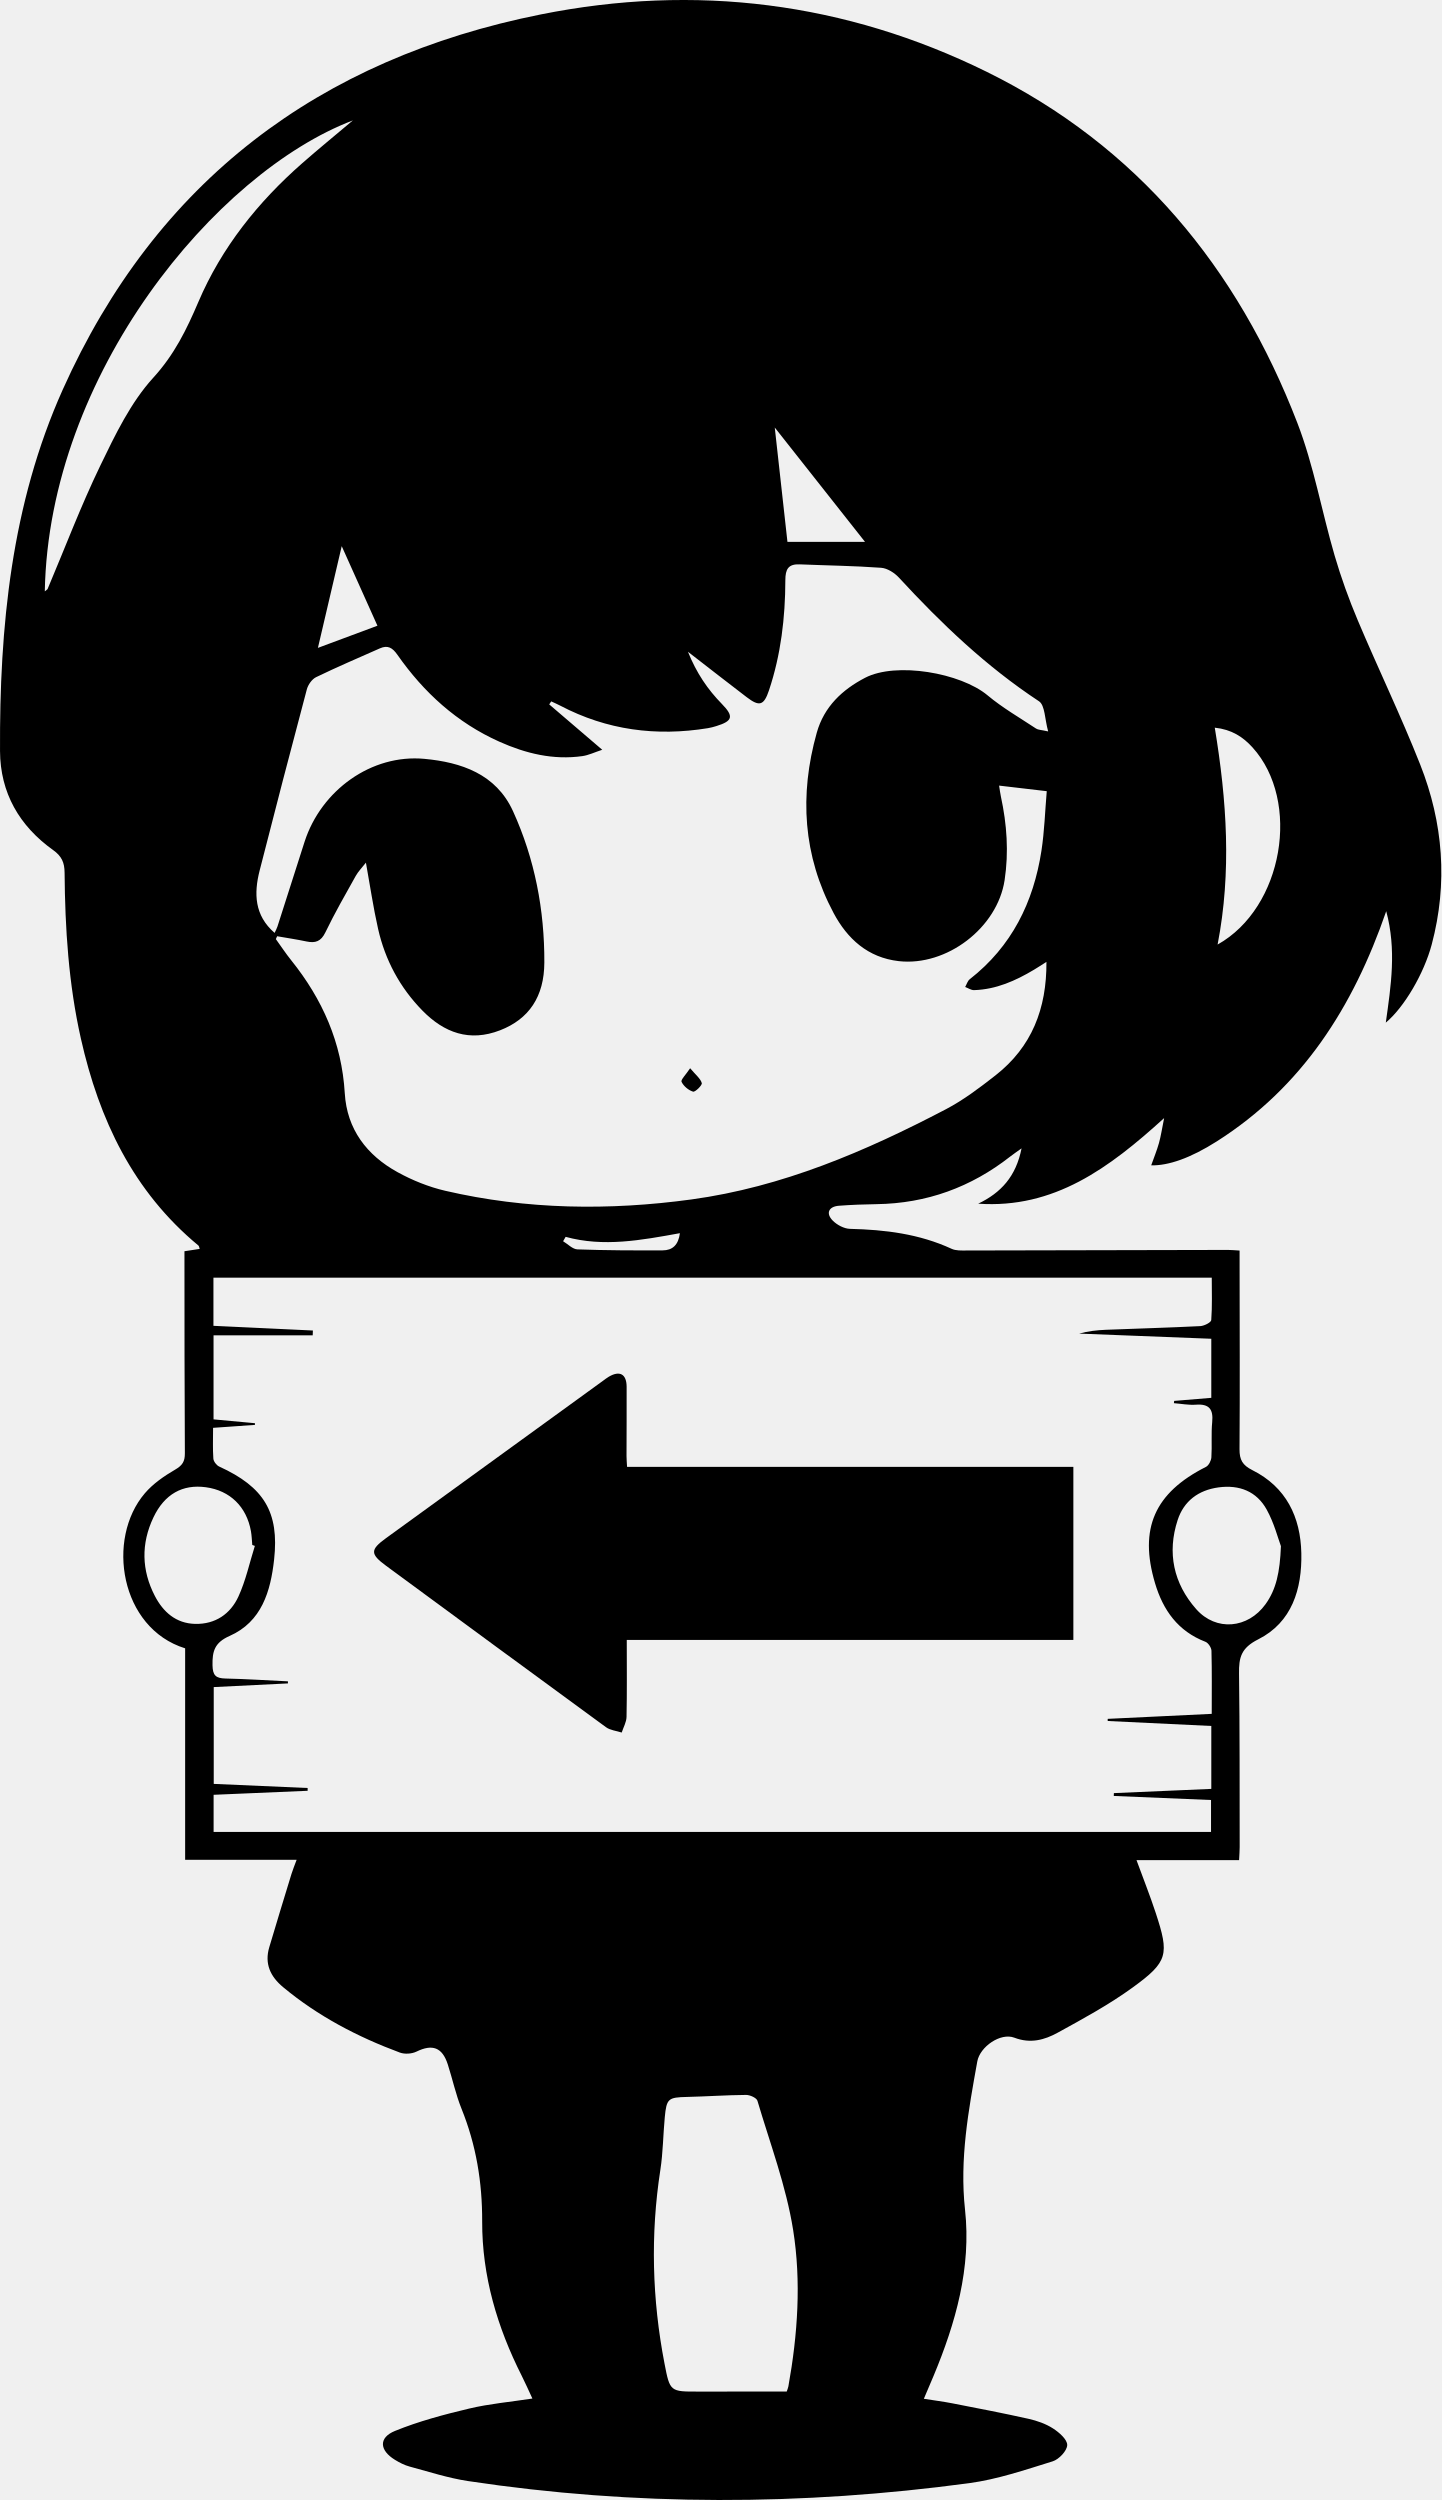
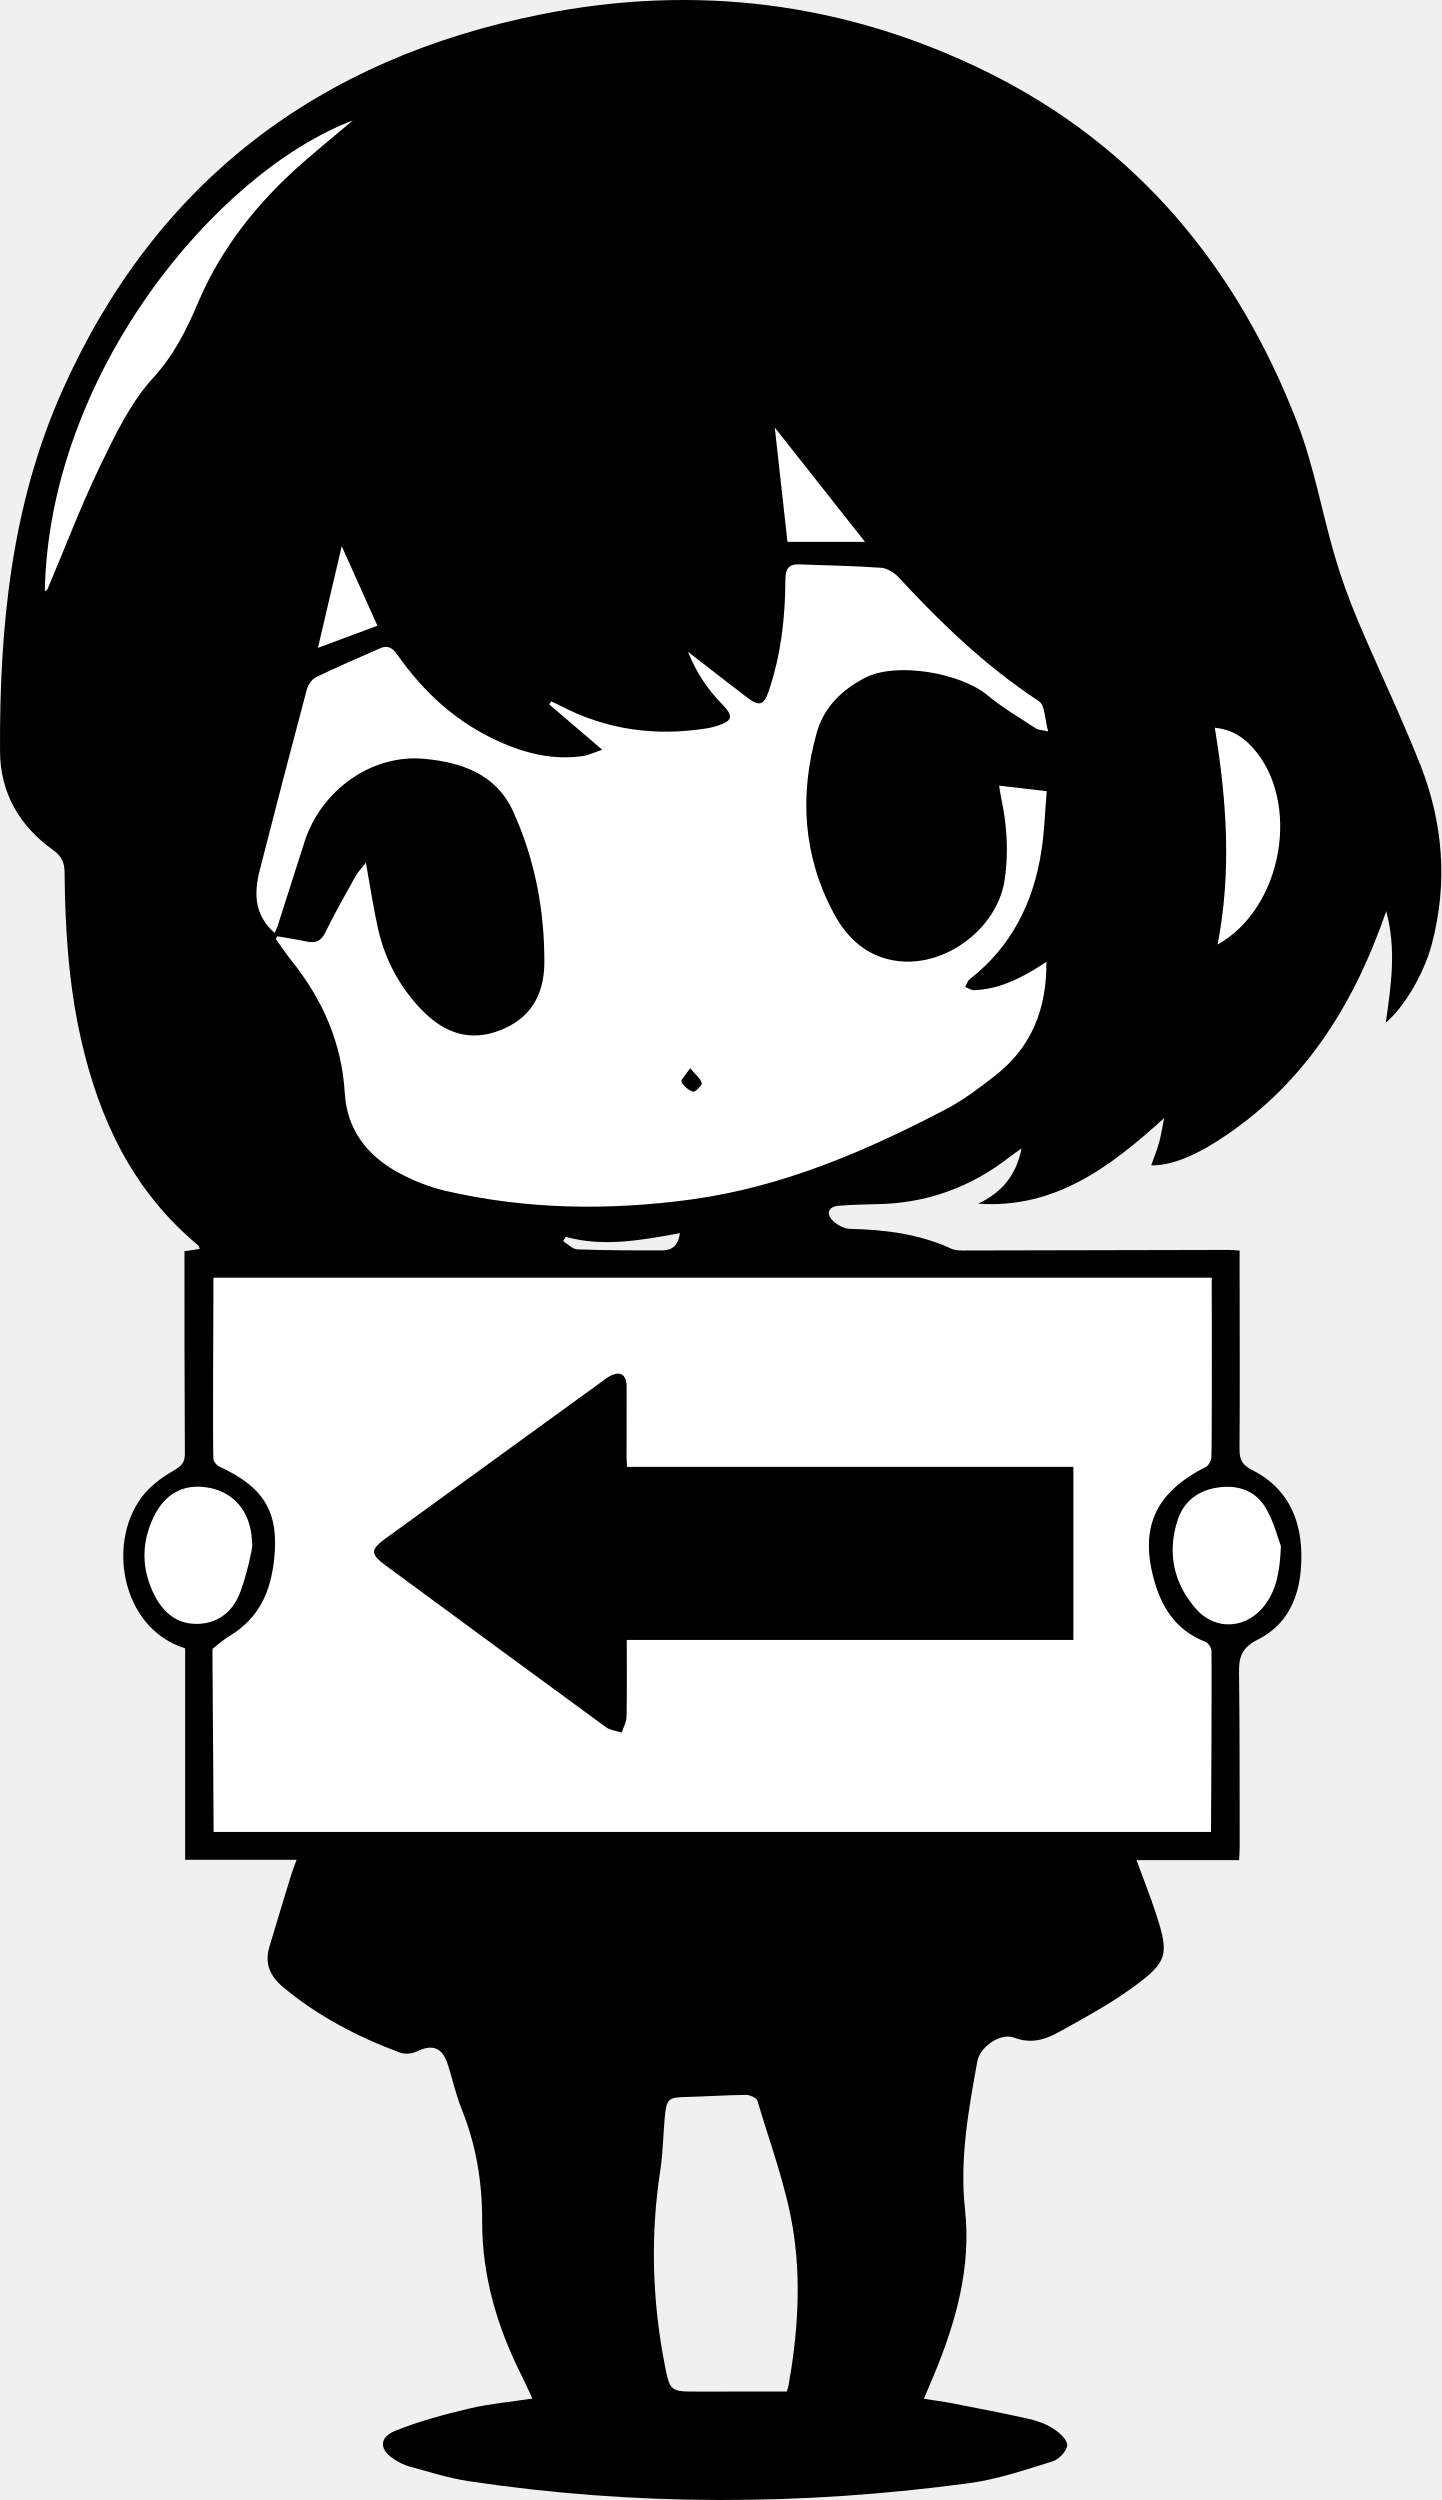
- <svg xmlns="http://www.w3.org/2000/svg" version="1.1" id="レイヤー_1" x="0px" y="0px" width="573.075px" height="994px" viewBox="0 0 573.075 994" enable-background="new 0 0 573.075 994" xml:space="preserve">
-   <path fill-rule="evenodd" clip-rule="evenodd" fill="none" d="M492.662,739.583c0.106-2.252,0.238-3.723,0.235-5.193  c-0.043-22.999,0.043-45.999-0.256-68.995c-0.083-6.334,0.773-10.142,7.63-13.592c13.415-6.752,17.44-20.021,17.138-34.252  c-0.306-14.422-6.045-26.302-19.492-33.034c-3.886-1.946-5.117-4.097-5.086-8.313c0.178-24.33,0.053-48.662,0.031-72.994  c-0.001-1.934,0-3.866,0-5.99c-2.025-0.113-3.328-0.252-4.629-0.249c-34.665,0.076-69.329,0.177-103.993,0.228  c-1.968,0.003-4.168,0.119-5.867-0.666c-12.85-5.939-26.45-7.604-40.404-7.939c-2.348-0.057-5.157-1.55-6.858-3.267  c-2.879-2.906-1.64-5.612,2.455-5.92c4.982-0.374,9.985-0.563,14.982-0.633c19.871-0.28,37.525-6.707,53.125-18.939  c1.189-0.932,2.45-1.771,4.496-3.243c-2.205,11.202-8.214,17.685-17.242,21.995c30.191,2.072,52.09-14.175,73.931-34.032  c-0.871,4.3-1.28,7.176-2.061,9.947c-0.837,2.972-2.021,5.847-3.083,8.844c6.861,0.152,15.613-2.877,26.107-9.548  c33.863-21.528,54.132-53.216,67.34-91.505c4.13,15.334,1.9,29.586-0.169,44.313c7.324-6.108,15.188-19.521,18.259-31.068  c6.478-24.359,4.581-48.384-4.593-71.586c-7.647-19.342-16.711-38.118-24.802-57.29c-3.542-8.393-6.652-17.022-9.209-25.765  c-5.131-17.549-8.289-35.811-14.837-52.784C492.018,106.435,452.184,58.03,392.27,28.528C336.076,0.859,276.457-6.559,215.038,5.732  C126.778,23.395,62.06,72.084,24.938,154.93C4.509,200.523-0.227,249.24,0.008,298.584c0.079,16.642,7.68,29.807,21.108,39.395  c3.42,2.441,4.533,4.941,4.565,8.982c0.179,22.187,1.584,44.246,6.486,66.012c7.253,32.204,20.755,60.733,46.725,82.252  c0.291,0.24,0.31,0.81,0.498,1.344c-2.08,0.316-3.991,0.606-6.049,0.92c0,1.517-0.001,2.673,0,3.829  c0.028,25.498-0.005,50.997,0.163,76.495c0.021,3.259-0.958,4.819-3.848,6.5c-4.378,2.546-8.794,5.592-12.052,9.401  c-15.532,18.165-9.85,53.654,16.008,61.663c0,27.761,0,55.68,0,84.068c14.91,0,29.332,0,44.333,0  c-0.839,2.291-1.537,3.954-2.063,5.671c-2.967,9.69-5.934,19.382-8.82,29.098c-1.951,6.567,0.422,11.649,5.511,15.885  c13.865,11.54,29.599,19.755,46.399,25.999c1.93,0.718,4.767,0.528,6.626-0.381c6.309-3.082,10.237-1.727,12.434,5.069  c1.894,5.859,3.169,11.954,5.467,17.643c5.822,14.417,8.265,29.198,8.214,44.811c-0.071,21.654,5.979,42.083,15.74,61.398  c1.399,2.771,2.64,5.623,4.227,9.024c-8.81,1.348-17.121,2.076-25.151,3.985c-9.98,2.374-20.008,5.038-29.481,8.891  c-6.578,2.675-6.197,7.691-0.042,11.472c1.828,1.123,3.819,2.149,5.875,2.702c7.704,2.07,15.368,4.575,23.221,5.76  c66.357,10.006,132.827,9.786,199.244,0.832c11.261-1.519,22.269-5.291,33.191-8.673c2.506-0.776,5.745-4.212,5.789-6.478  c0.042-2.216-3.22-5.04-5.664-6.614c-2.873-1.851-6.334-3.059-9.704-3.814c-10.065-2.255-20.202-4.191-30.328-6.167  c-3.627-0.708-7.301-1.173-11.305-1.804c1.515-3.563,2.699-6.31,3.851-9.068c8.828-21.156,15.043-43.062,12.521-66.094  c-2.208-20.158,1.375-39.484,4.876-58.97c1.05-5.844,9.257-11.533,14.721-9.44c6.429,2.461,12.004,0.893,17.218-1.97  c10.191-5.595,20.494-11.2,29.873-18.011c14.059-10.209,14.557-13.101,9.144-29.582c-2.271-6.917-4.97-13.695-7.656-21.036  C465.594,739.583,478.87,739.583,492.662,739.583z" />
-   <path fill-rule="evenodd" clip-rule="evenodd" d="M492.662,739.583c-13.792,0-27.067,0-40.79,0  c2.687,7.341,5.385,14.119,7.656,21.036c5.413,16.481,4.915,19.373-9.144,29.582c-9.379,6.811-19.682,12.416-29.873,18.011  c-5.214,2.862-10.789,4.431-17.218,1.97c-5.464-2.093-13.671,3.597-14.721,9.44c-3.501,19.485-7.084,38.812-4.876,58.97  c2.522,23.032-3.692,44.938-12.521,66.094c-1.151,2.759-2.336,5.505-3.851,9.068c4.004,0.631,7.678,1.096,11.305,1.804  c10.126,1.976,20.263,3.912,30.328,6.167c3.37,0.756,6.831,1.964,9.704,3.814c2.444,1.574,5.706,4.398,5.664,6.614  c-0.044,2.266-3.283,5.701-5.789,6.478c-10.923,3.382-21.931,7.154-33.191,8.673c-66.417,8.954-132.887,9.174-199.244-0.832  c-7.854-1.185-15.517-3.689-23.221-5.76c-2.056-0.553-4.047-1.579-5.875-2.702c-6.155-3.78-6.536-8.797,0.042-11.472  c9.473-3.853,19.501-6.517,29.481-8.891c8.03-1.909,16.341-2.638,25.151-3.985c-1.587-3.401-2.827-6.254-4.227-9.024  c-9.761-19.315-15.812-39.744-15.74-61.398c0.051-15.612-2.392-30.394-8.214-44.811c-2.297-5.688-3.573-11.783-5.467-17.643  c-2.196-6.796-6.125-8.151-12.434-5.069c-1.859,0.909-4.697,1.099-6.626,0.381c-16.8-6.244-32.534-14.459-46.399-25.999  c-5.088-4.235-7.462-9.317-5.511-15.885c2.886-9.716,5.853-19.407,8.82-29.098c0.526-1.717,1.224-3.38,2.063-5.671  c-15.002,0-29.423,0-44.333,0c0-28.389,0-56.308,0-84.068c-25.858-8.009-31.541-43.498-16.008-61.663  c3.258-3.81,7.674-6.855,12.052-9.401c2.891-1.681,3.87-3.241,3.848-6.5c-0.168-25.498-0.134-50.997-0.163-76.495  c-0.001-1.156,0-2.313,0-3.829c2.059-0.313,3.97-0.604,6.049-0.92c-0.188-0.534-0.207-1.104-0.498-1.344  c-25.97-21.519-39.472-50.048-46.725-82.252c-4.902-21.766-6.307-43.825-6.486-66.012c-0.033-4.041-1.146-6.541-4.565-8.982  c-13.428-9.588-21.029-22.753-21.108-39.395c-0.235-49.344,4.5-98.061,24.93-143.654C62.06,72.084,126.778,23.395,215.038,5.732  C276.457-6.559,336.076,0.859,392.27,28.528c59.914,29.502,99.748,77.906,123.54,139.583c6.548,16.974,9.706,35.235,14.837,52.784  c2.557,8.742,5.667,17.372,9.209,25.765c8.091,19.172,17.154,37.948,24.802,57.29c9.174,23.202,11.07,47.227,4.593,71.586  c-3.071,11.547-10.935,24.96-18.259,31.068c2.069-14.728,4.299-28.979,0.169-44.313c-13.208,38.289-33.477,69.977-67.34,91.505  c-10.494,6.671-19.246,9.7-26.107,9.548c1.062-2.997,2.246-5.872,3.083-8.844c0.78-2.771,1.189-5.647,2.061-9.947  c-21.841,19.857-43.739,36.104-73.931,34.032c9.028-4.311,15.037-10.793,17.242-21.995c-2.046,1.472-3.307,2.312-4.496,3.243  c-15.6,12.232-33.254,18.659-53.125,18.939c-4.997,0.07-10,0.259-14.982,0.633c-4.095,0.308-5.334,3.014-2.455,5.92  c1.701,1.717,4.511,3.21,6.858,3.267c13.954,0.336,27.555,2,40.404,7.939c1.699,0.785,3.899,0.669,5.867,0.666  c34.664-0.051,69.328-0.151,103.993-0.228c1.301-0.003,2.604,0.136,4.629,0.249c0,2.124-0.001,4.057,0,5.99  c0.021,24.332,0.146,48.664-0.031,72.994c-0.031,4.217,1.2,6.367,5.086,8.313c13.447,6.732,19.187,18.612,19.492,33.034  c0.303,14.23-3.723,27.5-17.138,34.252c-6.856,3.45-7.713,7.258-7.63,13.592c0.299,22.996,0.213,45.996,0.256,68.995  C492.9,735.86,492.768,737.331,492.662,739.583z M481.786,681.429c0-8.813,0.104-16.956-0.109-25.091  c-0.033-1.241-1.271-3.127-2.397-3.561c-10.919-4.207-16.845-12.55-20.048-23.331c-6.445-21.691-0.168-35.907,20.256-46.215  c1.107-0.56,2.068-2.462,2.156-3.802c0.304-4.647-0.125-9.354,0.323-13.98c0.493-5.098-1.147-7.33-6.462-6.943  c-2.888,0.21-5.834-0.373-8.754-0.599c0.03-0.302,0.06-0.604,0.09-0.907c4.91-0.406,9.82-0.812,14.769-1.221  c0-8.08,0-15.517,0-23.488c-17.703-0.691-35.132-1.371-52.561-2.051c3.544-0.985,7.134-1.376,10.732-1.52  c12.485-0.498,24.979-0.829,37.456-1.457c1.557-0.079,4.286-1.466,4.356-2.404c0.414-5.561,0.204-11.167,0.204-16.855  c-132.921,0-264.956,0-396.935,0c0,6.617,0,12.845,0,19.142c13.457,0.635,26.5,1.251,39.543,1.866  c-0.024,0.637-0.049,1.273-0.073,1.91c-6.483,0-12.967,0-19.45,0c-6.619,0-13.237,0-19.979,0c0,11.885,0,22.598,0,33.421  c5.763,0.532,11.113,1.027,16.464,1.522c-0.001,0.224-0.002,0.447-0.003,0.671c-5.421,0.382-10.843,0.764-16.644,1.172  c0,4.325-0.173,8.301,0.11,12.244c0.081,1.123,1.255,2.66,2.32,3.146c17.808,8.126,23.914,18.103,21.836,36.971  c-1.394,12.666-4.936,24.743-17.712,30.394c-5.999,2.653-6.882,6.117-6.778,11.7c0.075,4.019,1.374,5.134,5.122,5.217  c8.293,0.184,16.579,0.727,24.867,1.123c-0.001,0.274-0.002,0.548-0.004,0.822c-9.825,0.485-19.651,0.972-29.5,1.459  c0,13.127,0,25.699,0,38.489c12.713,0.558,25.025,1.097,37.336,1.637c0,0.369-0.001,0.738-0.001,1.107  c-12.383,0.528-24.766,1.057-37.386,1.595c0,5.135,0,9.873,0,14.764c132.374,0,264.415,0,396.573,0c0-4.414,0-8.469,0-12.692  c-13.145-0.548-25.907-1.08-38.67-1.613c0.016-0.377,0.03-0.754,0.045-1.131c12.882-0.558,25.763-1.115,38.737-1.678  c0-8.63,0-16.557,0-25.016c-13.888-0.666-27.539-1.32-41.189-1.975c-0.004-0.285-0.007-0.571-0.011-0.856  C454.012,682.762,467.607,682.109,481.786,681.429z M110.186,372.248c-0.168,0.381-0.336,0.763-0.504,1.145  c2.029,2.811,3.938,5.718,6.106,8.418c12.422,15.479,20.104,32.746,21.293,52.843c0.849,14.331,8.753,24.667,20.995,31.405  c5.905,3.25,12.411,5.875,18.967,7.397c32.356,7.516,65.151,7.905,97.869,3.444c36.096-4.922,69.184-19.113,101.179-35.865  c7.02-3.676,13.474-8.589,19.747-13.496c14.388-11.253,20.348-26.503,20.225-45.088c-1.935,1.221-3.415,2.198-4.937,3.107  c-7.366,4.405-15.084,7.85-23.835,8.118c-1.165,0.036-2.357-0.814-3.537-1.254c0.594-1.043,0.944-2.398,1.819-3.082  c16.685-13.025,25.345-30.577,28.499-51.059c1.195-7.765,1.43-15.677,2.118-23.707c-7.038-0.823-12.762-1.494-18.95-2.219  c0.297,1.83,0.445,3.1,0.714,4.343c2.38,11.006,3.178,22.085,1.477,33.265c-2.884,18.952-23.043,34.34-42.097,32.183  c-12.296-1.393-20.44-8.902-25.88-19.097c-12.192-22.853-13.669-46.938-6.707-71.729c2.922-10.403,10.211-17.144,19.212-21.829  c12.332-6.42,37.991-1.971,48.694,6.976c5.954,4.977,12.789,8.904,19.291,13.211c0.819,0.543,2.023,0.507,4.806,1.137  c-1.375-4.866-1.226-10.396-3.662-12.001c-20.919-13.784-38.8-30.842-55.667-49.15c-1.761-1.911-4.613-3.734-7.083-3.914  c-10.752-0.786-21.552-0.904-32.331-1.359c-4.563-0.192-5.742,1.868-5.753,6.288c-0.035,14.886-1.758,29.604-6.507,43.802  c-2.035,6.087-3.832,6.551-8.845,2.726c-7.481-5.706-14.893-11.505-23.372-18.068c3.439,8.575,7.905,15.027,13.479,20.739  c4.791,4.909,4.39,6.781-2.163,8.803c-1.111,0.343-2.244,0.654-3.39,0.841c-20.521,3.344-40.148,0.791-58.681-8.946  c-1.178-0.618-2.406-1.14-3.611-1.706c-0.266,0.398-0.531,0.796-0.797,1.194c6.726,5.758,13.452,11.517,21.08,18.047  c-3.111,1.02-5.439,2.17-7.881,2.516c-11.587,1.638-22.49-1.021-33.01-5.726c-16.9-7.56-30.057-19.565-40.56-34.579  c-1.946-2.782-3.819-3.923-6.935-2.54c-8.484,3.766-17.028,7.408-25.376,11.455c-1.658,0.804-3.199,3.018-3.693,4.874  c-6.379,23.967-12.626,47.97-18.757,72.002c-2.329,9.13-2.102,17.857,5.944,24.805c0.358-0.786,0.844-1.623,1.133-2.523  c3.612-11.237,7.164-22.494,10.792-33.726c6.602-20.445,26.565-34.932,47.696-32.947c14.494,1.361,28.402,5.947,35.168,20.797  c8.681,19.055,12.539,39.285,12.462,60.188c-0.051,13.581-6.13,22.493-17.607,26.941c-12.129,4.701-22.207,0.994-30.843-7.816  c-8.955-9.135-14.841-20.088-17.654-32.525c-1.92-8.489-3.173-17.13-4.835-26.313c-1.521,1.952-3.051,3.48-4.066,5.297  c-4.14,7.406-8.369,14.781-12.054,22.415c-1.745,3.616-3.959,4.362-7.478,3.626C118.015,373.518,114.09,372.932,110.186,372.248z   M312.806,950.88c0.271-0.839,0.545-1.442,0.658-2.073c3.707-20.645,5.16-41.643,1.882-62.194  c-2.78-17.435-9.145-34.309-14.194-51.35c-0.344-1.159-2.97-2.335-4.525-2.322c-7.825,0.062-15.644,0.615-23.47,0.802  c-7.459,0.178-8.137,0.605-8.841,8.062c-0.657,6.963-0.689,14.011-1.754,20.905c-3.984,25.802-3.292,51.459,1.646,77.041  c2.166,11.218,2.222,11.177,13.635,11.139C289.477,950.85,301.111,950.88,312.806,950.88z M17.811,235.126  c0.667-0.566,1.021-0.722,1.129-0.979c6.938-16.393,13.238-33.093,20.978-49.097c5.913-12.227,12.046-25.034,21.038-34.886  c8.381-9.183,13.229-19.121,17.927-30.135c9.207-21.583,23.671-39.677,41.308-55.153c6.46-5.668,13.121-11.106,20.112-17.006  C85.626,68.677,19.405,148.832,17.811,235.126z M101.33,614.651c-0.343-0.125-0.685-0.249-1.028-0.374  c-0.167-1.82-0.206-3.665-0.525-5.459c-1.741-9.782-8.342-16.188-17.922-17.49c-9.277-1.263-16.445,2.734-20.839,11.967  c-4.98,10.465-4.748,21.043,0.559,31.267c3.297,6.354,8.379,10.922,16.028,11.098c8,0.185,13.992-3.938,17.176-10.834  C97.72,628.451,99.204,621.402,101.33,614.651z M509.297,614.756c-1.121-2.981-2.675-9.151-5.653-14.534  c-3.999-7.228-10.824-9.953-19.124-8.839c-8.059,1.082-13.823,5.462-16.279,12.965c-4.264,13.022-1.643,25.236,7.369,35.442  c7.912,8.96,20.578,7.735,27.553-1.945C507.416,631.941,508.884,625.181,509.297,614.756z M482.993,289.322  c4.789,29.061,6.71,57.348,1.125,86.233c26.145-14.62,33.24-57.032,13.878-78.386C494.232,293.019,489.762,290.045,482.993,289.322z   M343.926,215.441c-11.81-14.961-23.78-30.125-35.882-45.457c1.701,15.334,3.38,30.471,5.042,45.457  C323.581,215.441,334.136,215.441,343.926,215.441z M150.068,248.787c-4.625-10.307-9.22-20.544-14.199-31.639  c-3.314,14.16-6.426,27.455-9.467,40.447C134.403,254.617,142.141,251.737,150.068,248.787z M224.895,491.771  c-0.335,0.583-0.67,1.165-1.006,1.747c1.897,1.128,3.762,3.165,5.696,3.235c11.293,0.404,22.603,0.445,33.905,0.394  c3.821-0.018,6.236-2.074,6.841-6.835C254.878,493.122,239.982,495.907,224.895,491.771z" />
-   <path fill-rule="evenodd" clip-rule="evenodd" fill="none" d="M481.786,681.429c-14.179,0.681-27.773,1.333-41.368,1.985  c0.004,0.285,0.007,0.571,0.011,0.856c13.65,0.654,27.302,1.309,41.189,1.975c0,8.459,0,16.386,0,25.016  c-12.975,0.563-25.855,1.12-38.737,1.678c-0.015,0.377-0.029,0.754-0.045,1.131c12.763,0.533,25.525,1.065,38.67,1.613  c0,4.224,0,8.278,0,12.692c-132.158,0-264.199,0-396.573,0c0-4.891,0-9.629,0-14.764c12.62-0.538,25.003-1.066,37.386-1.595  c0-0.369,0.001-0.738,0.001-1.107c-12.312-0.54-24.623-1.079-37.336-1.637c0-12.79,0-25.362,0-38.489  c9.85-0.487,19.675-0.974,29.5-1.459c0.001-0.274,0.003-0.548,0.004-0.822c-8.289-0.396-16.574-0.939-24.867-1.123  c-3.749-0.083-5.047-1.198-5.122-5.217c-0.104-5.583,0.779-9.047,6.778-11.7c12.776-5.65,16.318-17.728,17.712-30.394  c2.077-18.868-4.028-28.845-21.836-36.971c-1.065-0.485-2.24-2.022-2.32-3.146c-0.283-3.943-0.11-7.919-0.11-12.244  c5.8-0.408,11.222-0.79,16.644-1.172c0.001-0.224,0.002-0.447,0.003-0.671c-5.351-0.495-10.701-0.99-16.464-1.522  c0-10.823,0-21.536,0-33.421c6.741,0,13.36,0,19.979,0c6.483,0,12.966,0,19.45,0c0.024-0.637,0.049-1.273,0.073-1.91  c-13.043-0.615-26.086-1.231-39.543-1.866c0-6.297,0-12.524,0-19.142c131.979,0,264.014,0,396.935,0  c0,5.688,0.21,11.295-0.204,16.855c-0.07,0.938-2.8,2.325-4.356,2.404c-12.478,0.628-24.971,0.959-37.456,1.457  c-3.599,0.144-7.188,0.534-10.732,1.52c17.429,0.68,34.857,1.359,52.561,2.051c0,7.972,0,15.408,0,23.488  c-4.948,0.409-9.858,0.814-14.769,1.221c-0.03,0.303-0.06,0.605-0.09,0.907c2.92,0.226,5.866,0.809,8.754,0.599  c5.314-0.387,6.955,1.846,6.462,6.943c-0.448,4.627-0.02,9.333-0.323,13.98c-0.088,1.34-1.049,3.242-2.156,3.802  c-20.424,10.308-26.701,24.523-20.256,46.215c3.203,10.781,9.129,19.124,20.048,23.331c1.126,0.434,2.364,2.319,2.397,3.561  C481.89,664.473,481.786,672.616,481.786,681.429z" />
-   <path fill-rule="evenodd" clip-rule="evenodd" fill="none" d="M110.186,372.248c3.904,0.684,7.83,1.27,11.708,2.081  c3.519,0.736,5.733-0.01,7.478-3.626c3.685-7.634,7.914-15.009,12.054-22.415c1.015-1.816,2.545-3.345,4.066-5.297  c1.662,9.184,2.915,17.824,4.835,26.313c2.813,12.438,8.699,23.391,17.654,32.525c8.636,8.811,18.714,12.518,30.843,7.816  c11.478-4.448,17.557-13.36,17.607-26.941c0.077-20.903-3.781-41.134-12.462-60.188c-6.766-14.85-20.674-19.436-35.168-20.797  c-21.131-1.984-41.094,12.502-47.696,32.947c-3.627,11.231-7.18,22.488-10.792,33.726c-0.289,0.9-0.775,1.737-1.133,2.523  c-8.046-6.947-8.273-15.675-5.944-24.805c6.131-24.032,12.377-48.035,18.757-72.002c0.494-1.856,2.035-4.07,3.693-4.874  c8.348-4.047,16.892-7.689,25.376-11.455c3.115-1.383,4.988-0.242,6.935,2.54c10.503,15.014,23.66,27.02,40.56,34.579  c10.52,4.705,21.423,7.363,33.01,5.726c2.441-0.346,4.77-1.496,7.881-2.516c-7.628-6.53-14.354-12.289-21.08-18.047  c0.266-0.398,0.531-0.796,0.797-1.194c1.205,0.566,2.434,1.088,3.611,1.706c18.532,9.737,38.159,12.29,58.681,8.946  c1.146-0.187,2.278-0.498,3.39-0.841c6.553-2.021,6.954-3.894,2.163-8.803c-5.574-5.712-10.04-12.164-13.479-20.739  c8.479,6.563,15.891,12.362,23.372,18.068c5.013,3.825,6.81,3.361,8.845-2.726c4.749-14.197,6.472-28.916,6.507-43.802  c0.011-4.42,1.19-6.48,5.753-6.288c10.779,0.455,21.579,0.573,32.331,1.359c2.47,0.18,5.322,2.003,7.083,3.914  c16.867,18.309,34.748,35.366,55.667,49.15c2.437,1.605,2.287,7.135,3.662,12.001c-2.782-0.63-3.986-0.594-4.806-1.137  c-6.502-4.307-13.337-8.234-19.291-13.211c-10.703-8.946-36.362-13.396-48.694-6.976c-9.001,4.686-16.29,11.426-19.212,21.829  c-6.962,24.79-5.485,48.876,6.707,71.729c5.439,10.194,13.584,17.704,25.88,19.097c19.054,2.157,39.213-13.23,42.097-32.183  c1.701-11.18,0.903-22.259-1.477-33.265c-0.269-1.243-0.417-2.513-0.714-4.343c6.188,0.725,11.912,1.396,18.95,2.219  c-0.688,8.03-0.923,15.942-2.118,23.707c-3.154,20.481-11.814,38.033-28.499,51.059c-0.875,0.684-1.226,2.039-1.819,3.082  c1.18,0.439,2.372,1.29,3.537,1.254c8.751-0.269,16.469-3.713,23.835-8.118c1.521-0.909,3.002-1.887,4.937-3.107  c0.123,18.585-5.837,33.835-20.225,45.088c-6.273,4.907-12.728,9.82-19.747,13.496c-31.995,16.752-65.083,30.943-101.179,35.865  c-32.718,4.461-65.513,4.071-97.869-3.444c-6.556-1.522-13.062-4.147-18.967-7.397c-12.241-6.738-20.146-17.074-20.995-31.405  c-1.189-20.097-8.871-37.364-21.293-52.843c-2.167-2.7-4.077-5.607-6.106-8.418C109.849,373.011,110.017,372.629,110.186,372.248z   M274.398,424.733c-1.726,2.61-3.805,4.605-3.417,5.406c0.829,1.712,2.771,3.362,4.593,3.9c0.822,0.243,3.689-2.583,3.457-3.398  C278.513,428.825,276.629,427.398,274.398,424.733z" />
-   <path fill-rule="evenodd" clip-rule="evenodd" fill="none" d="M312.806,950.88c-11.695,0-23.329-0.03-34.963,0.009  c-11.413,0.038-11.469,0.079-13.635-11.139c-4.938-25.582-5.631-51.239-1.646-77.041c1.064-6.895,1.097-13.942,1.754-20.905  c0.704-7.456,1.382-7.884,8.841-8.062c7.826-0.187,15.645-0.74,23.47-0.802c1.556-0.013,4.182,1.163,4.525,2.322  c5.05,17.041,11.414,33.915,14.194,51.35c3.278,20.552,1.825,41.55-1.882,62.194C313.351,949.438,313.077,950.041,312.806,950.88z" />
-   <path fill-rule="evenodd" clip-rule="evenodd" fill="none" d="M17.811,235.126C19.405,148.832,85.626,68.677,140.303,47.87  c-6.991,5.899-13.652,11.338-20.112,17.006c-17.637,15.477-32.102,33.57-41.308,55.153c-4.699,11.014-9.546,20.952-17.927,30.135  c-8.991,9.852-15.125,22.659-21.038,34.886c-7.74,16.004-14.039,32.704-20.978,49.097C18.832,234.404,18.478,234.56,17.811,235.126z  " />
-   <path fill-rule="evenodd" clip-rule="evenodd" fill="none" d="M101.33,614.651c-2.126,6.751-3.609,13.8-6.552,20.174  c-3.184,6.896-9.176,11.019-17.176,10.834c-7.649-0.176-12.73-4.744-16.028-11.098c-5.307-10.224-5.54-20.802-0.559-31.267  c4.395-9.232,11.562-13.229,20.839-11.967c9.581,1.303,16.181,7.708,17.922,17.49c0.319,1.794,0.357,3.639,0.525,5.459  C100.645,614.402,100.987,614.526,101.33,614.651z" />
-   <path fill-rule="evenodd" clip-rule="evenodd" fill="none" d="M509.297,614.756c-0.413,10.425-1.882,17.186-6.135,23.089  c-6.975,9.681-19.641,10.905-27.553,1.945c-9.012-10.206-11.633-22.42-7.369-35.442c2.456-7.503,8.221-11.883,16.279-12.965  c8.3-1.114,15.125,1.611,19.124,8.839C506.623,605.604,508.176,611.774,509.297,614.756z" />
-   <path fill-rule="evenodd" clip-rule="evenodd" fill="none" d="M482.993,289.322c6.77,0.723,11.239,3.696,15.003,7.848  c19.362,21.354,12.267,63.766-13.878,78.386C489.703,346.67,487.782,318.383,482.993,289.322z" />
-   <path fill-rule="evenodd" clip-rule="evenodd" fill="none" d="M343.926,215.441c-9.79,0-20.346,0-30.84,0  c-1.662-14.986-3.341-30.123-5.042-45.457C320.146,185.316,332.117,200.48,343.926,215.441z" />
-   <path fill-rule="evenodd" clip-rule="evenodd" fill="none" d="M150.068,248.787c-7.928,2.95-15.666,5.83-23.667,8.809  c3.041-12.992,6.153-26.287,9.467-40.447C140.849,228.243,145.443,238.48,150.068,248.787z" />
-   <path fill-rule="evenodd" clip-rule="evenodd" fill="none" d="M224.895,491.771c15.087,4.136,29.983,1.351,45.437-1.459  c-0.604,4.761-3.02,6.817-6.841,6.835c-11.303,0.052-22.612,0.011-33.905-0.394c-1.935-0.07-3.799-2.107-5.696-3.235  C224.225,492.937,224.56,492.354,224.895,491.771z" />
-   <path fill-rule="evenodd" clip-rule="evenodd" d="M426.767,583.233c0,23.205,0,45.625,0,68.8c-59.243,0-118.251,0-177.563,0  c0,10.703,0.112,20.657-0.092,30.604c-0.043,2.086-1.25,4.147-1.921,6.221c-2.1-0.684-4.551-0.887-6.246-2.124  c-29.189-21.307-58.286-42.74-87.4-64.148c-6.404-4.71-6.42-6.407-0.054-11.026c28.713-20.831,57.432-41.653,86.15-62.477  c0.808-0.586,1.593-1.217,2.452-1.718c4.336-2.53,7.029-1.041,7.056,4.026c0.047,9.162-0.038,18.324-0.045,27.487  c-0.001,1.308,0.126,2.615,0.216,4.354C308.378,583.233,367.277,583.233,426.767,583.233z" />
-   <path fill-rule="evenodd" clip-rule="evenodd" d="M274.398,424.733c2.231,2.665,4.115,4.092,4.633,5.908  c0.232,0.815-2.635,3.642-3.457,3.398c-1.822-0.538-3.764-2.188-4.593-3.9C270.593,429.339,272.672,427.344,274.398,424.733z" />
+ <svg xmlns="http://www.w3.org/2000/svg" xml:space="preserve" width="573.075" height="994" viewBox="0 0 573.075 994">
+   <path fill="#fff" d="m126.402 257.595 23.666-8.809-14.199-31.639zm341.839 346.753c-4.264 13.021-1.643 25.236 7.369 35.442 7.912 8.96 20.578 7.734 27.553-1.945 4.254-5.904 5.721-12.664 6.135-23.089-1.121-2.981-2.676-9.151-5.654-14.534-3.998-7.229-10.822-9.953-19.123-8.839-8.06 1.083-13.823 5.462-16.28 12.965M120.191 64.876c6.46-5.668 13.121-11.105 20.112-17.006C85.626 68.677 19.405 148.832 17.811 235.126c.667-.565 1.021-.722 1.129-.979 6.938-16.394 13.238-33.093 20.978-49.098 5.913-12.227 12.046-25.033 21.038-34.886 8.381-9.183 13.229-19.121 17.927-30.135 9.207-21.582 23.671-39.676 41.308-55.152m223.735 150.565-35.883-45.457 5.043 45.457zM94.779 634.826c2.941-6.375 5.866-20.424 5.523-20.549-.167-1.82-.206-3.665-.525-5.459-1.741-9.782-8.342-16.188-17.922-17.49-9.277-1.263-16.445 2.734-20.839 11.968-4.98 10.465-4.748 21.043.559 31.267 3.297 6.354 8.379 10.922 16.028 11.098 8 .184 13.992-3.939 17.176-10.835m249.18-365.335c12.332-6.42 37.99-1.971 48.693 6.976 5.955 4.978 12.789 8.904 19.291 13.212.818.543 2.023.507 4.807 1.137-1.375-4.866-1.227-10.396-3.662-12.001-20.92-13.784-38.801-30.842-55.668-49.15-1.76-1.911-4.613-3.733-7.082-3.914-10.752-.786-21.553-.903-32.332-1.358-4.563-.192-5.742 1.867-5.752 6.288-.035 14.886-1.758 29.604-6.508 43.802-2.035 6.087-3.832 6.551-8.845 2.726-7.481-5.706-14.893-11.505-23.372-18.067 3.439 8.574 7.905 15.026 13.479 20.738 4.791 4.909 4.39 6.781-2.163 8.804-1.111.343-2.244.653-3.39.841-20.521 3.344-40.148.791-58.681-8.946-1.178-.618-2.406-1.14-3.611-1.706l-.797 1.194 21.08 18.047c-3.111 1.02-5.439 2.17-7.881 2.516-11.587 1.639-22.49-1.021-33.01-5.726-16.9-7.561-30.057-19.565-40.56-34.579-1.946-2.782-3.819-3.923-6.935-2.54-8.484 3.766-17.028 7.408-25.376 11.455-1.658.804-3.199 3.018-3.693 4.874a7198 7198 0 0 0-18.757 72.002c-2.329 9.13-2.102 17.856 5.944 24.805.358-.786.844-1.623 1.133-2.522 3.612-11.237 7.164-22.494 10.792-33.727 6.602-20.444 26.565-34.932 47.696-32.946 14.494 1.36 28.402 5.946 35.168 20.797 8.681 19.055 12.539 39.284 12.462 60.188-.051 13.581-6.13 22.493-17.607 26.941-12.129 4.701-22.207.994-30.843-7.816-8.955-9.135-14.841-20.088-17.654-32.524-1.92-8.489-3.173-17.131-4.835-26.313-1.521 1.952-3.051 3.48-4.066 5.297-4.14 7.406-8.369 14.781-12.054 22.415-1.745 3.616-3.959 4.362-7.478 3.626-3.878-.813-7.803-1.399-11.707-2.084l-.504 1.146c2.029 2.811 3.938 5.718 6.106 8.418 12.422 15.479 20.104 32.746 21.293 52.843.849 14.331 8.753 24.667 20.995 31.405 5.905 3.25 12.411 5.875 18.967 7.396 32.356 7.517 65.151 7.905 97.869 3.444 36.096-4.922 69.184-19.113 101.178-35.865 7.021-3.676 13.475-8.589 19.748-13.496 14.387-11.253 20.348-26.503 20.225-45.088-1.936 1.221-3.414 2.198-4.938 3.107-7.365 4.404-15.084 7.85-23.834 8.117-1.166.036-2.357-.813-3.537-1.254.594-1.043.943-2.397 1.818-3.082 16.686-13.024 25.346-30.576 28.5-51.059 1.193-7.765 1.43-15.677 2.117-23.707-7.037-.823-12.762-1.494-18.949-2.219.297 1.83.443 3.1.713 4.343 2.381 11.006 3.178 22.085 1.477 33.265-2.883 18.952-23.043 34.34-42.096 32.184-12.297-1.394-20.441-8.902-25.881-19.098-12.191-22.853-13.668-46.938-6.707-71.729 2.923-10.407 10.213-17.148 19.214-21.833m-68.385 164.548c-1.822-.537-3.764-2.188-4.593-3.899-.388-.8 1.691-2.795 3.417-5.406 2.231 2.665 4.115 4.092 4.633 5.908.232.814-2.635 3.641-3.457 3.397m207.419-144.717c4.789 29.061 6.711 57.348 1.125 86.233 26.145-14.62 33.24-57.032 13.879-78.387-3.764-4.149-8.235-7.123-15.004-7.846" />
+   <path fill="#fff" d="M84.83 579.952c.081 1.123 1.255 2.66 2.32 3.146 17.808 8.126 23.914 18.103 21.836 36.971-1.394 12.666-5.774 23.139-17.712 30.395-2.698 1.64-6.783 5.119-6.783 5.119s-.049 3.684.005 6.581c.075 4.019.434 66.213.434 66.213h396.572s.387-63.903.174-72.038c-.033-1.241-1.27-3.127-2.396-3.562-10.918-4.207-16.846-12.55-20.047-23.331-6.445-21.69-.168-35.907 20.256-46.215 1.105-.56 2.066-2.462 2.154-3.802.305-4.647.154-65.737.154-71.425H84.862c0 .001-.315 68.006-.032 71.948m68.661 31.608c28.713-20.831 57.432-41.653 86.15-62.478.808-.586 1.593-1.217 2.452-1.718 4.336-2.53 7.029-1.041 7.056 4.026.047 9.162-.038 18.324-.045 27.487-.001 1.308.126 2.614.216 4.354l177.446.001v68.8H249.204c0 10.703.112 20.657-.092 30.604-.043 2.086-1.25 4.146-1.921 6.221-2.1-.684-4.551-.887-6.246-2.124-29.189-21.307-58.286-42.74-87.4-64.148-6.404-4.709-6.42-6.406-.054-11.025" />
+   <path d="M539.856 246.66c-3.543-8.393-6.652-17.022-9.209-25.765-5.131-17.549-8.289-35.811-14.838-52.784C492.018 106.434 452.184 58.03 392.27 28.528 336.077.859 276.457-6.559 215.038 5.732 126.778 23.395 62.06 72.084 24.937 154.93 4.507 200.523-.228 249.24.007 298.583c.079 16.643 7.68 29.808 21.108 39.396 3.419 2.44 4.532 4.94 4.565 8.981.179 22.188 1.584 44.246 6.486 66.013 7.253 32.204 20.755 60.732 46.725 82.252.291.24.31.81.498 1.344l-6.049.92v3.829c.029 25.498-.005 50.997.163 76.495.022 3.259-.957 4.819-3.848 6.5-4.378 2.546-8.794 5.591-12.052 9.401-15.533 18.165-9.85 53.653 16.008 61.663v84.067h44.333c-.839 2.291-1.537 3.954-2.063 5.671-2.967 9.691-5.934 19.383-8.82 29.099-1.951 6.567.423 11.649 5.511 15.885 13.865 11.54 29.599 19.755 46.399 25.999 1.929.718 4.767.528 6.626-.381 6.309-3.082 10.238-1.728 12.434 5.069 1.894 5.859 3.17 11.954 5.467 17.643 5.822 14.417 8.265 29.199 8.214 44.811-.072 21.654 5.979 42.083 15.74 61.398 1.4 2.77 2.64 5.623 4.227 9.023-8.81 1.348-17.121 2.076-25.151 3.985-9.98 2.374-20.008 5.038-29.481 8.892-6.578 2.675-6.197 7.691-.042 11.472 1.828 1.123 3.819 2.148 5.875 2.702 7.704 2.07 15.367 4.574 23.221 5.76 66.357 10.006 132.827 9.786 199.243.832 11.26-1.52 22.27-5.291 33.191-8.673 2.506-.777 5.746-4.212 5.789-6.479.043-2.216-3.221-5.04-5.664-6.614-2.873-1.85-6.334-3.058-9.703-3.813-10.066-2.255-20.203-4.191-30.328-6.167-3.627-.708-7.301-1.173-11.305-1.804 1.514-3.563 2.699-6.31 3.85-9.068 8.83-21.156 15.043-43.062 12.521-66.094-2.207-20.158 1.375-39.485 4.877-58.971 1.049-5.843 9.256-11.532 14.721-9.439 6.428 2.461 12.004.892 17.217-1.97 10.191-5.596 20.494-11.2 29.873-18.012 14.061-10.209 14.559-13.101 9.145-29.582-2.271-6.917-4.969-13.694-7.656-21.035h40.791c.105-2.253.238-3.724.234-5.195-.043-22.999.043-45.999-.256-68.995-.084-6.334.773-10.142 7.629-13.592 13.416-6.752 17.441-20.022 17.139-34.252-.305-14.422-6.045-26.303-19.492-33.034-3.885-1.946-5.117-4.096-5.086-8.313.178-24.33.053-48.661.031-72.993v-5.99c-2.025-.113-3.328-.252-4.629-.249-34.664.077-69.328.177-103.992.228-1.969.003-4.168.119-5.867-.666-12.85-5.938-26.451-7.603-40.404-7.938-2.348-.058-5.156-1.55-6.857-3.268-2.879-2.905-1.641-5.611 2.455-5.92 4.98-.374 9.984-.563 14.98-.633 19.871-.28 37.525-6.707 53.125-18.938 1.189-.932 2.451-1.771 4.496-3.243-2.205 11.202-8.213 17.684-17.242 21.995 30.193 2.071 52.09-14.176 73.932-34.032-.871 4.3-1.281 7.176-2.061 9.946-.838 2.973-2.021 5.848-3.084 8.845 6.861.151 15.613-2.877 26.107-9.548 33.863-21.528 54.133-53.217 67.34-91.506 4.131 15.334 1.9 29.585-.168 44.313 7.324-6.108 15.188-19.521 18.258-31.068 6.477-24.359 4.582-48.384-4.592-71.586-7.649-19.343-16.711-38.119-24.803-57.291m-195.93-31.219h-30.84l-5.043-45.457zM78.883 120.029c-4.698 11.014-9.546 20.952-17.927 30.135-8.992 9.853-15.125 22.659-21.038 34.886-7.74 16.005-14.04 32.704-20.978 49.098-.108.257-.462.413-1.129.979 1.594-86.295 67.815-166.45 122.492-187.257-6.991 5.9-13.652 11.338-20.112 17.006-17.637 15.476-32.101 33.57-41.308 55.153m71.185 128.758-23.666 8.809 9.467-40.447zM61.575 634.562c-5.307-10.224-5.539-20.802-.559-31.267 4.394-9.233 11.562-13.23 20.839-11.968 9.58 1.303 16.181 7.708 17.922 17.49.319 1.794.358 3.639.525 5.459.343.125-2.582 14.174-5.523 20.549-3.184 6.896-9.176 11.02-17.176 10.834-7.649-.175-12.731-4.743-16.028-11.097m251.888 314.245c-.113.631-.387 1.233-.658 2.073-11.693 0-23.328-.03-34.962.01-11.413.038-11.469.079-13.635-11.139-4.938-25.582-5.63-51.239-1.646-77.041 1.065-6.895 1.097-13.942 1.754-20.905.704-7.457 1.382-7.884 8.841-8.063 7.826-.187 15.644-.739 23.47-.802 1.555-.013 4.18 1.163 4.525 2.322 5.049 17.041 11.414 33.915 14.193 51.35 3.279 20.552 1.825 41.55-1.882 62.195m190.18-348.585c2.979 5.383 4.533 11.553 5.654 14.534-.414 10.425-1.881 17.185-6.135 23.089-6.975 9.68-19.641 10.905-27.553 1.945-9.012-10.206-11.633-22.421-7.369-35.442 2.457-7.503 8.221-11.883 16.279-12.965 8.302-1.114 15.126 1.611 19.124 8.839m-21.846-92.217c0 5.688.15 66.777-.154 71.425-.088 1.34-1.049 3.242-2.154 3.802-20.424 10.308-26.701 24.524-20.256 46.215 3.201 10.781 9.129 19.124 20.047 23.331 1.127.435 2.363 2.32 2.396 3.562.213 8.135-.174 72.038-.174 72.038H84.93s-.359-62.194-.434-66.213c-.054-2.897-.005-6.581-.005-6.581s4.085-3.479 6.783-5.119c11.938-7.256 16.318-17.729 17.712-30.395 2.078-18.868-4.028-28.845-21.836-36.971-1.065-.486-2.239-2.023-2.32-3.146-.283-3.942.032-71.947.032-71.947h396.935zm-257.908-14.487 1.006-1.747c15.087 4.136 29.983 1.351 45.436-1.459-.605 4.761-3.02 6.817-6.841 6.835-11.302.051-22.612.01-33.905-.394-1.934-.07-3.799-2.107-5.696-3.235m107.565-130.469c5.439 10.195 13.584 17.704 25.881 19.098 19.053 2.156 39.213-13.231 42.096-32.184 1.701-11.18.904-22.259-1.477-33.265-.27-1.243-.416-2.513-.713-4.343 6.188.725 11.912 1.396 18.949 2.219-.688 8.03-.924 15.942-2.117 23.707-3.154 20.482-11.814 38.034-28.5 51.059-.875.685-1.225 2.039-1.818 3.082 1.18.44 2.371 1.29 3.537 1.254 8.75-.268 16.469-3.713 23.834-8.117 1.523-.909 3.002-1.887 4.938-3.107.123 18.585-5.838 33.835-20.225 45.088-6.273 4.907-12.727 9.82-19.748 13.496-31.994 16.752-65.082 30.943-101.178 35.865-32.718 4.461-65.513 4.072-97.869-3.444-6.556-1.521-13.062-4.146-18.967-7.396-12.242-6.738-20.146-17.074-20.995-31.405-1.189-20.097-8.871-37.364-21.293-52.843-2.168-2.7-4.077-5.607-6.106-8.418l.504-1.146c3.904.685 7.829 1.271 11.707 2.084 3.519.736 5.733-.01 7.478-3.626 3.685-7.634 7.914-15.009 12.054-22.415 1.015-1.816 2.545-3.345 4.066-5.297 1.662 9.183 2.915 17.824 4.835 26.313 2.813 12.437 8.699 23.39 17.654 32.524 8.636 8.811 18.714 12.518 30.843 7.816 11.477-4.448 17.556-13.36 17.607-26.941.077-20.903-3.781-41.133-12.462-60.188-6.766-14.851-20.674-19.437-35.168-20.797-21.131-1.985-41.094 12.502-47.696 32.946-3.628 11.232-7.18 22.489-10.792 33.727-.289.899-.775 1.736-1.133 2.522-8.046-6.948-8.273-15.675-5.944-24.805a7198 7198 0 0 1 18.757-72.002c.494-1.856 2.035-4.07 3.693-4.874 8.348-4.047 16.892-7.689 25.376-11.455 3.116-1.383 4.989-.242 6.935 2.54 10.503 15.014 23.66 27.019 40.56 34.579 10.52 4.705 21.423 7.364 33.01 5.726 2.442-.346 4.77-1.496 7.881-2.516l-21.08-18.047.797-1.194c1.205.566 2.433 1.088 3.611 1.706 18.533 9.737 38.16 12.29 58.681 8.946 1.146-.188 2.279-.498 3.39-.841 6.553-2.022 6.953-3.895 2.163-8.804-5.574-5.712-10.04-12.164-13.479-20.738 8.479 6.563 15.891 12.361 23.372 18.067 5.013 3.825 6.81 3.361 8.845-2.726 4.75-14.198 6.473-28.916 6.508-43.802.01-4.421 1.189-6.48 5.752-6.288 10.779.455 21.58.572 32.332 1.358 2.469.181 5.322 2.003 7.082 3.914 16.867 18.309 34.748 35.366 55.668 49.15 2.436 1.604 2.287 7.135 3.662 12.001-2.783-.63-3.988-.594-4.807-1.137-6.502-4.308-13.336-8.234-19.291-13.212-10.703-8.946-36.361-13.396-48.693-6.976-9.002 4.685-16.291 11.426-19.213 21.829-6.962 24.795-5.486 48.88 6.706 71.733m152.664 12.506c5.586-28.886 3.664-57.173-1.125-86.233 6.77.723 11.24 3.697 15.004 7.847 19.361 21.354 12.265 63.766-13.879 78.386" />
+   <path d="M153.545 622.586c29.114 21.408 58.211 42.842 87.4 64.148 1.695 1.237 4.146 1.44 6.246 2.124.671-2.074 1.878-4.135 1.921-6.221.204-9.947.092-19.901.092-30.604h177.562v-68.8l-177.446-.001c-.09-1.739-.217-3.046-.216-4.354.007-9.163.092-18.325.045-27.487-.027-5.067-2.72-6.557-7.056-4.026-.859.501-1.644 1.132-2.452 1.718-28.718 20.824-57.437 41.646-86.15 62.478-6.366 4.618-6.35 6.315.054 11.025m120.853-197.853c-1.726 2.611-3.805 4.606-3.417 5.406.829 1.712 2.771 3.362 4.593 3.899.822.244 3.689-2.583 3.457-3.397-.518-1.816-2.402-3.243-4.633-5.908" />
</svg>
